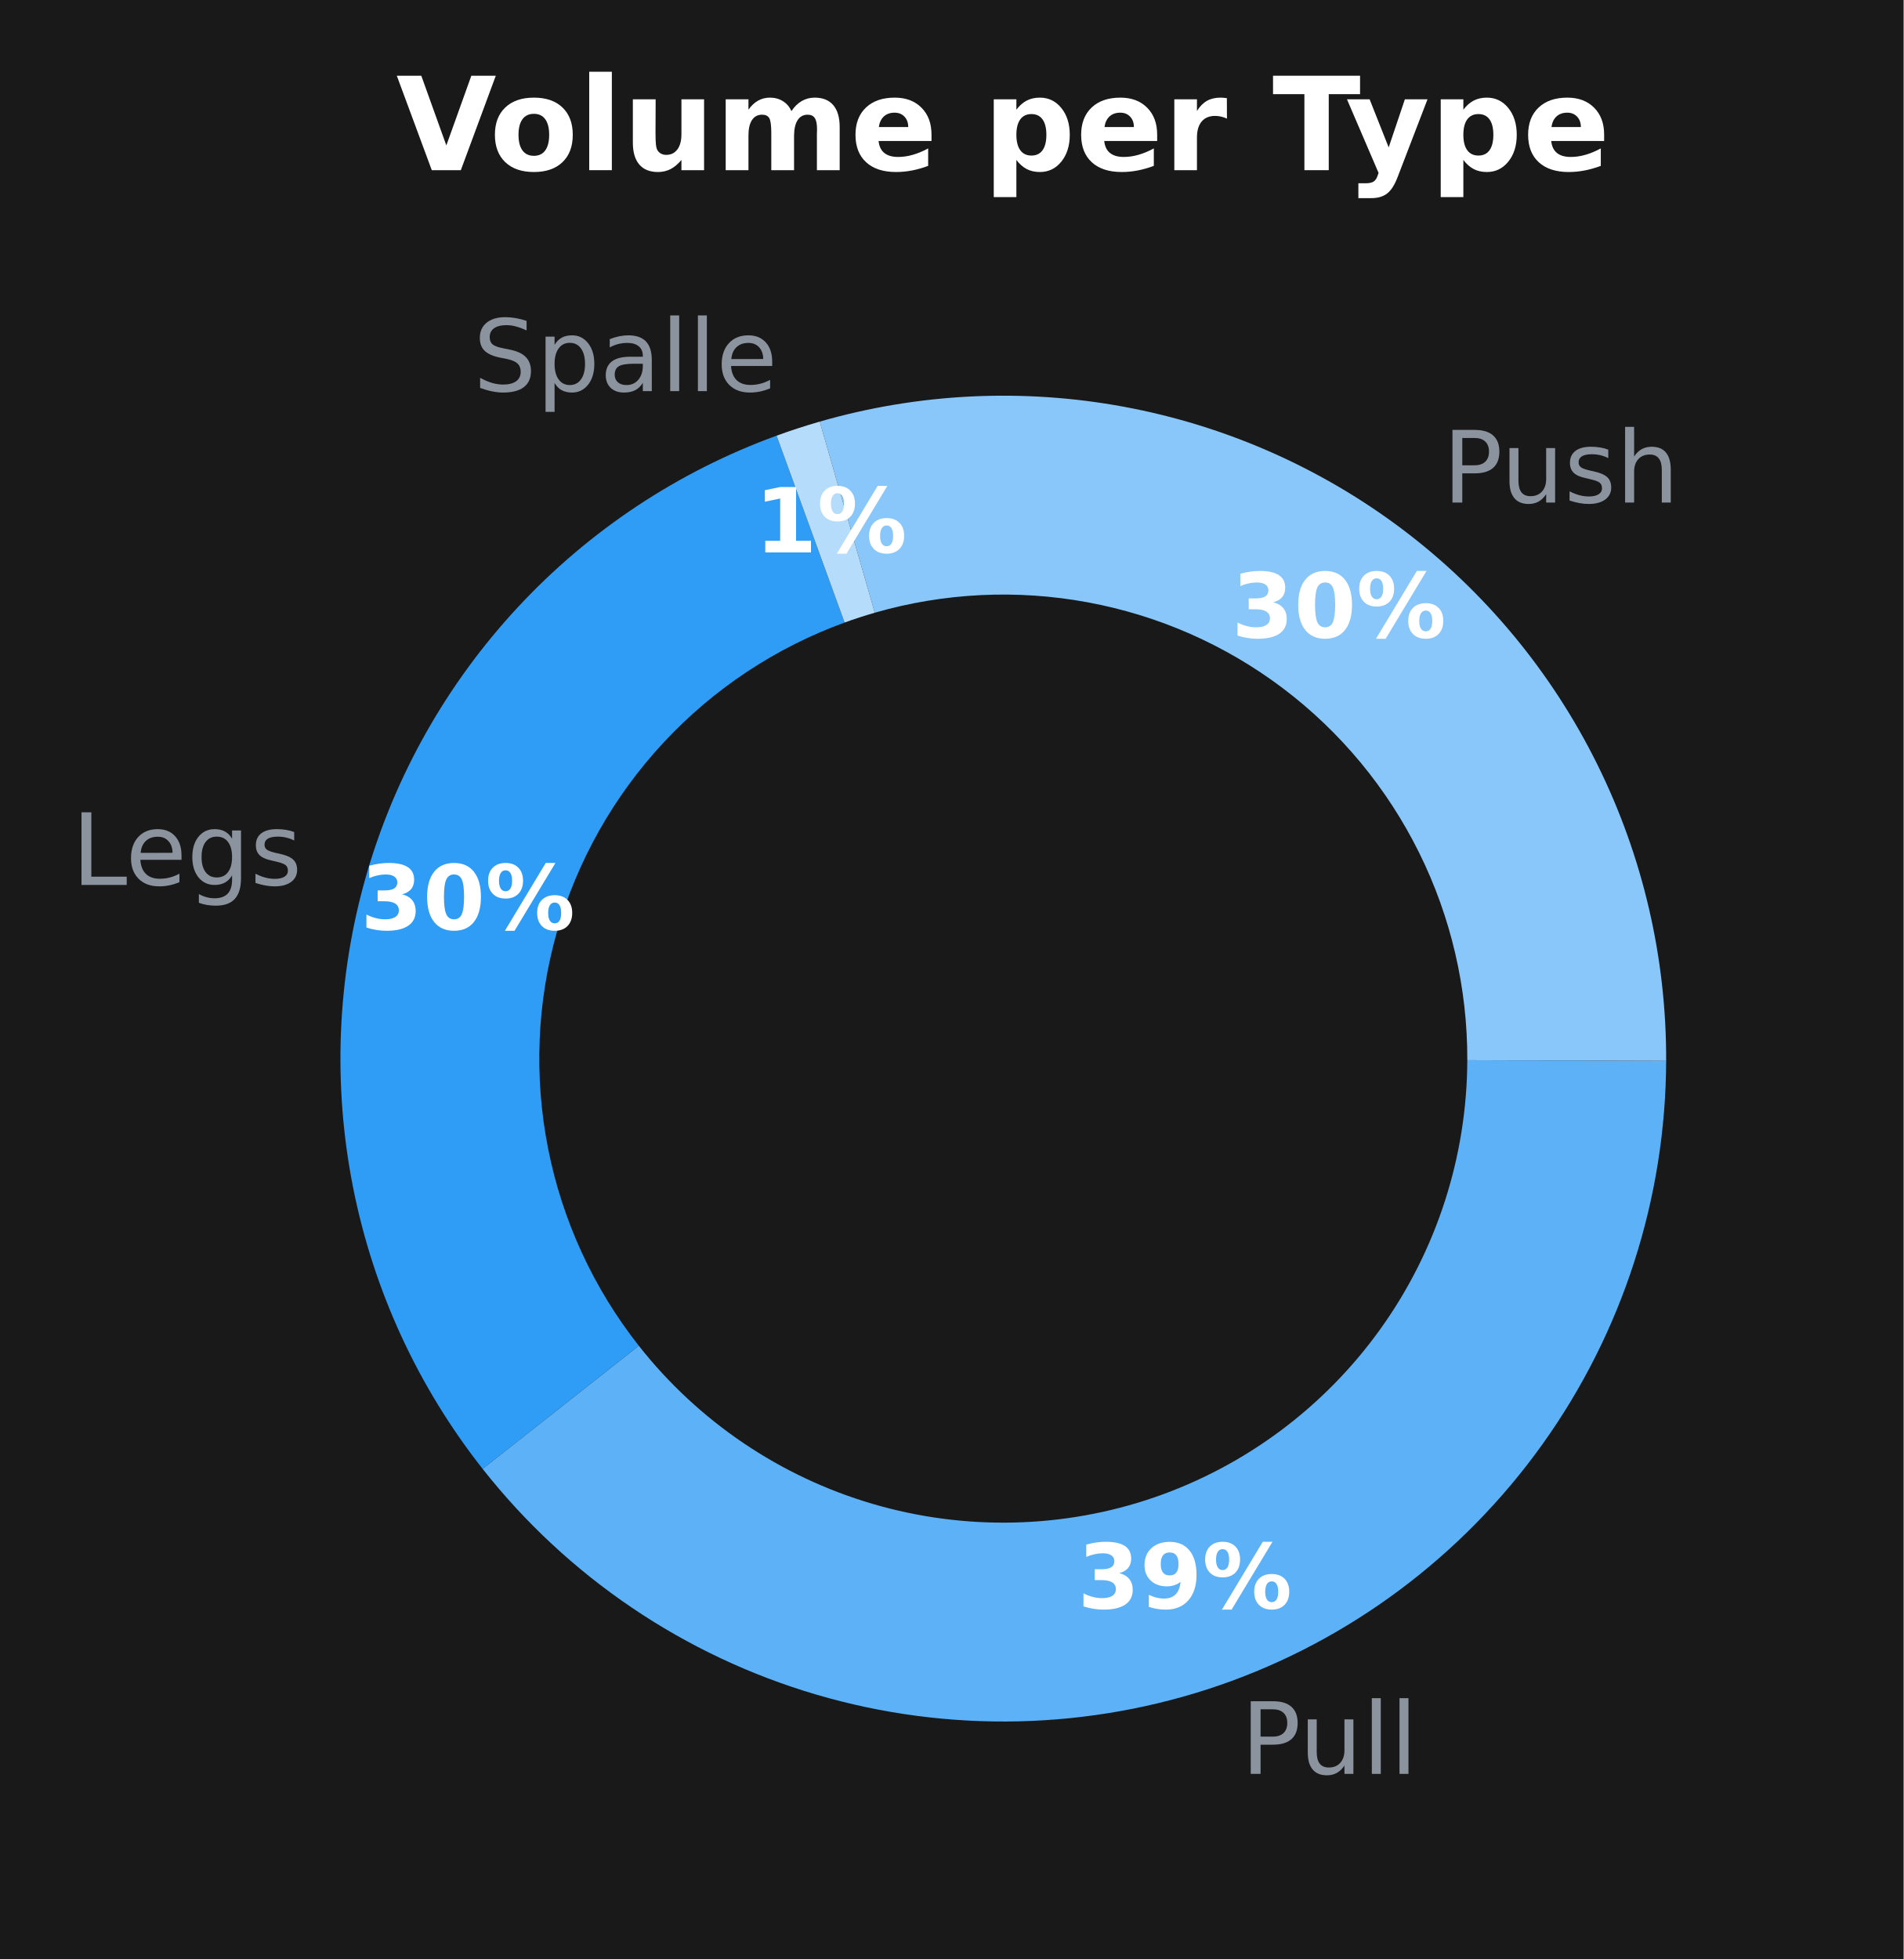
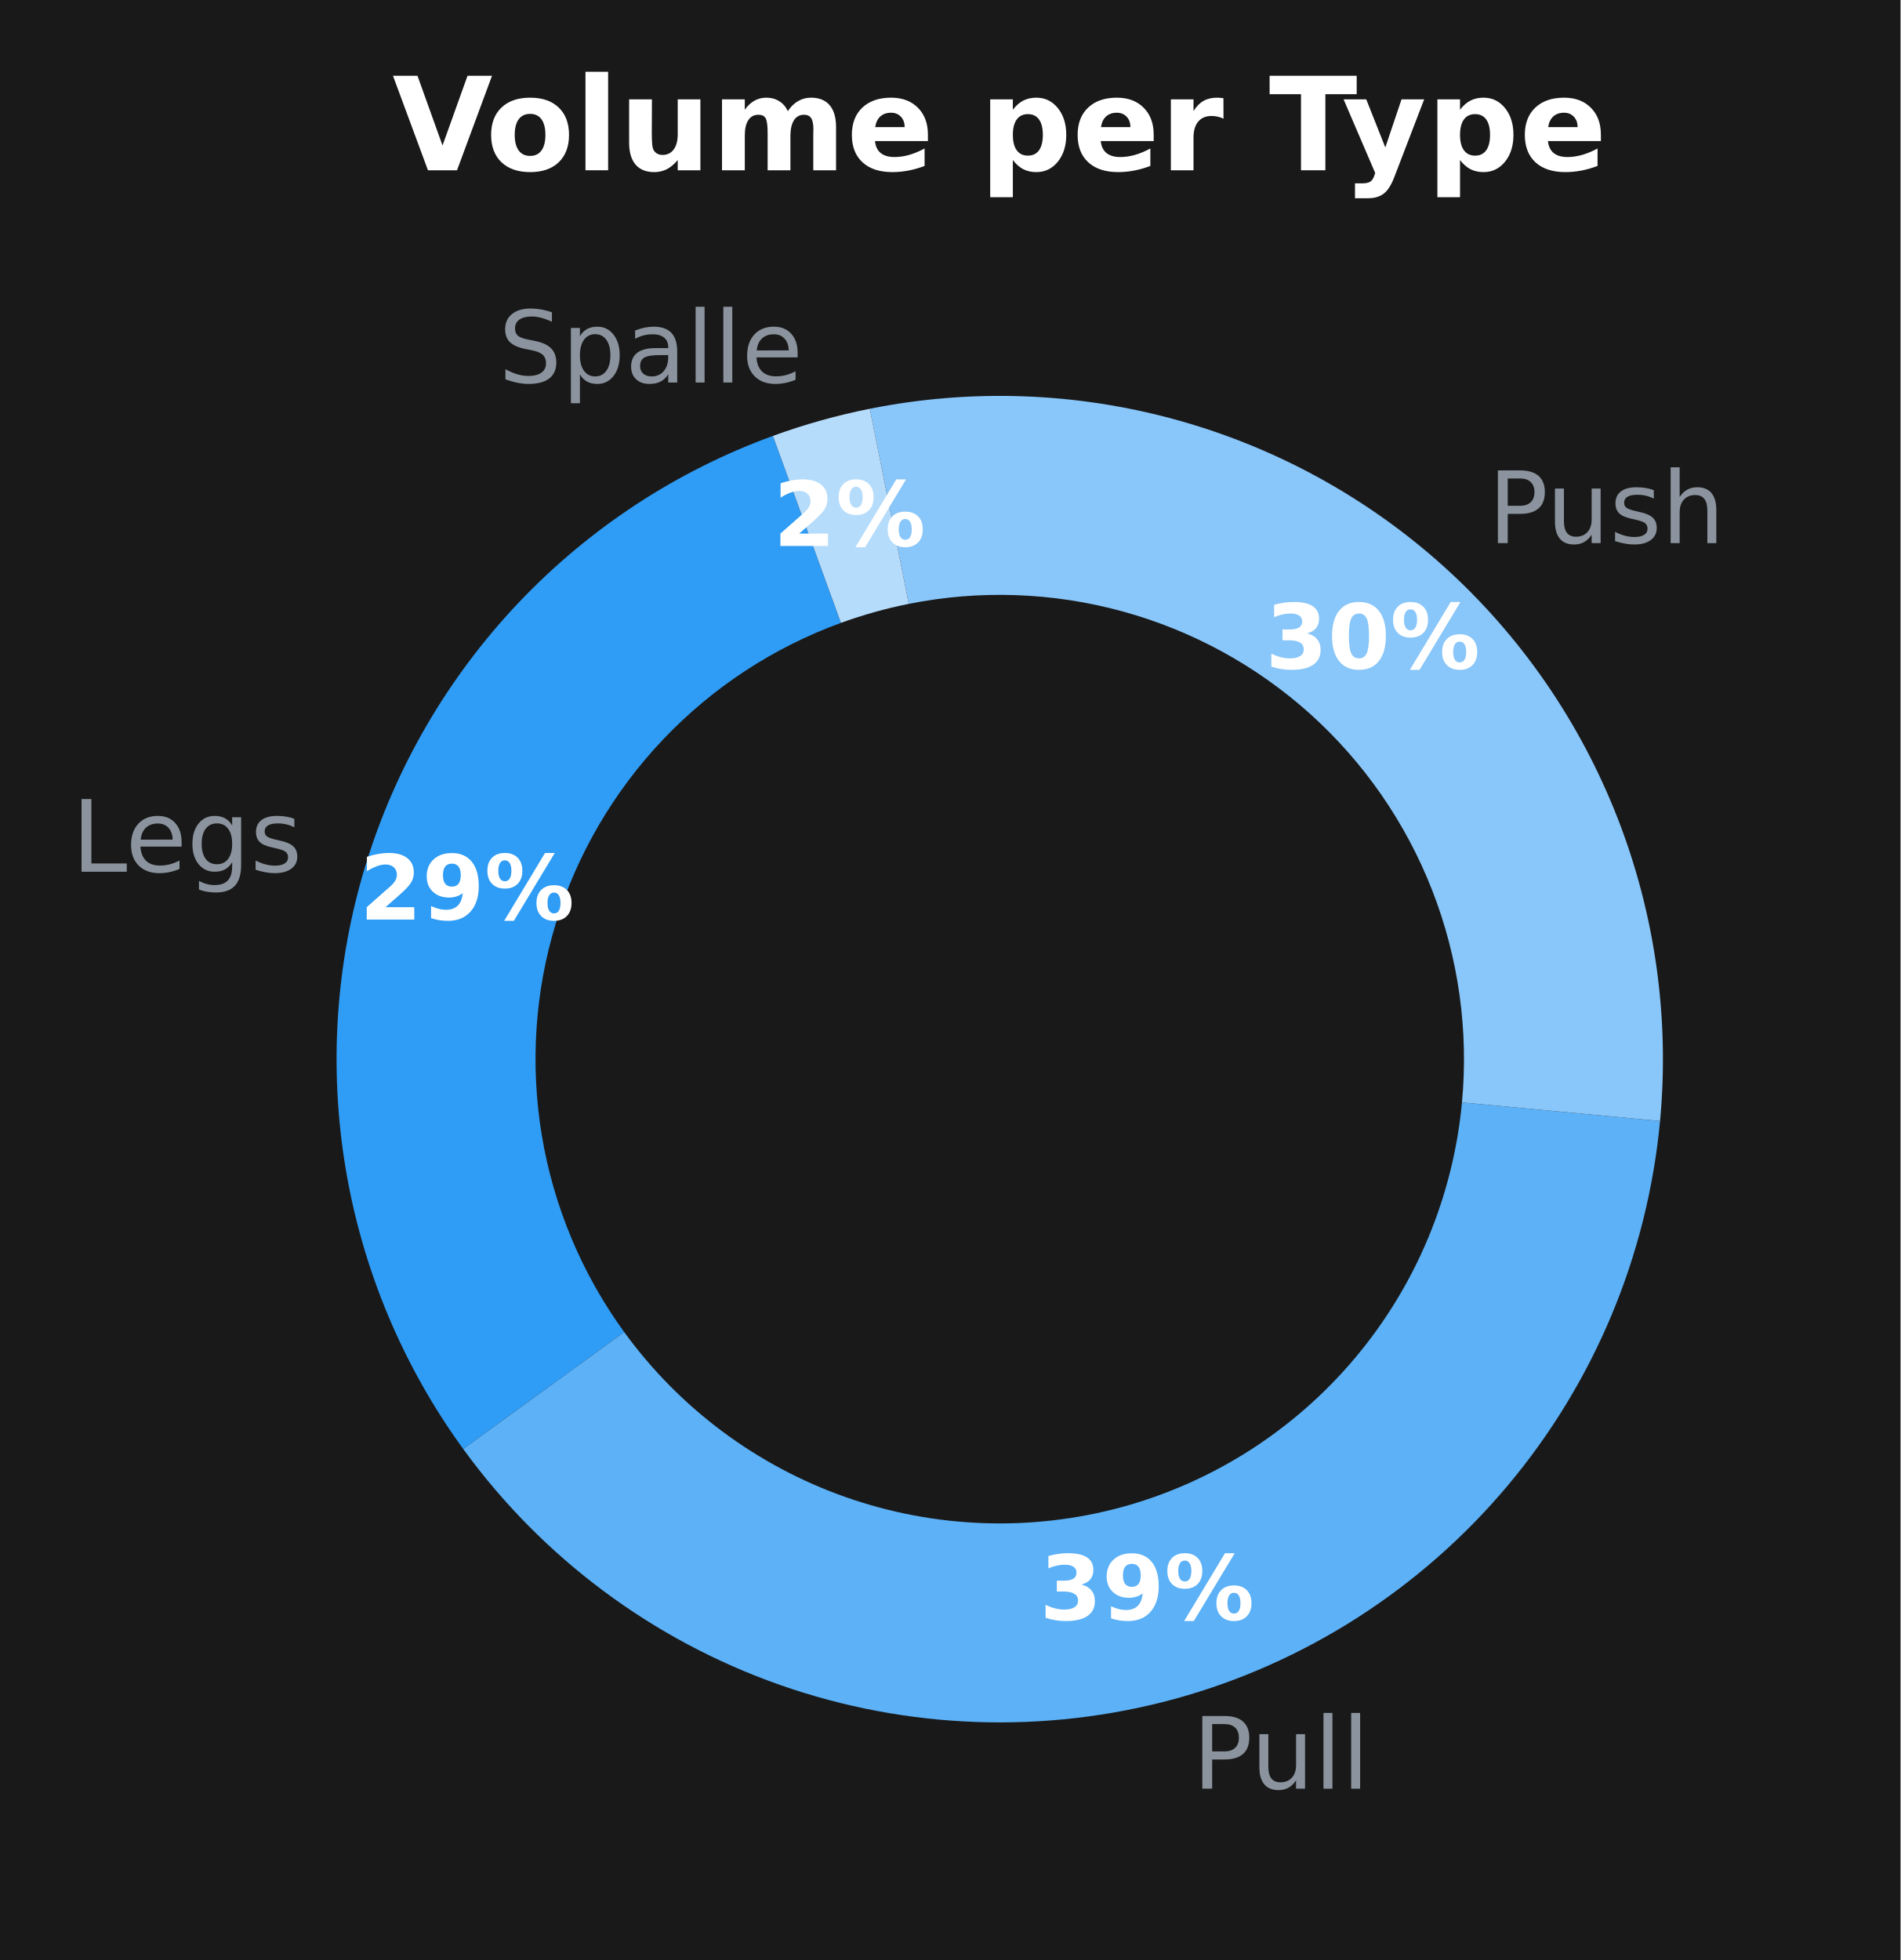
- <svg xmlns="http://www.w3.org/2000/svg" xmlns:xlink="http://www.w3.org/1999/xlink" width="191.055pt" height="196.598pt" viewBox="0 0 191.055 196.598" version="1.1">
+ <svg xmlns="http://www.w3.org/2000/svg" xmlns:xlink="http://www.w3.org/1999/xlink" width="190.651pt" height="196.598pt" viewBox="0 0 190.651 196.598" version="1.1">
  <defs>
    <style type="text/css">*{stroke-linejoin: round; stroke-linecap: butt}</style>
  </defs>
  <g id="figure_1">
    <g id="patch_1">
-       <path d="M 0 196.598  L 191.055 196.598  L 191.055 0  L 0 0  z " style="fill: #191919" />
+       <path d="M 0 196.598  L 190.651 196.598  L 190.651 0  L 0 0  z " style="fill: #191919" />
    </g>
    <g id="axes_1">
      <g id="patch_2">
-         <path d="M 77.941 43.722  C 68.054 47.321 59.161 53.214 51.993 60.916  C 44.825 68.618 39.586 77.912 36.707 88.032  C 33.827 98.152 33.39 108.812 35.429 119.134  C 37.469 129.456 41.928 139.148 48.44 147.413  L 64.116 135.06  C 59.558 129.275 56.437 122.491 55.009 115.265  C 53.581 108.04 53.888 100.578 55.903 93.494  C 57.919 86.41 61.586 79.904 66.604 74.513  C 71.621 69.121 77.847 64.996 84.767 62.477  z " style="fill: #2f9cf5" />
+         <path d="M 77.537 43.722  C 67.856 47.246 59.125 52.97 52.033 60.443  C 44.942 67.916 39.682 76.935 36.67 86.787  C 33.658 96.639 32.975 107.058 34.675 117.218  C 36.376 127.379 40.413 137.008 46.469 145.342  L 62.615 133.611  C 58.377 127.777 55.55 121.037 54.36 113.924  C 53.17 106.812 53.648 99.519 55.756 92.622  C 57.865 85.726 61.546 79.413 66.511 74.182  C 71.475 68.951 77.587 64.943 84.363 62.477  z " style="fill: #2f9cf5" />
      </g>
      <g id="patch_3">
-         <path d="M 48.44 147.413  C 56.985 158.257 68.698 166.178 81.944 170.069  C 95.191 173.96 109.327 173.633 122.38 169.133  C 135.432 164.633 146.766 156.179 154.8 144.95  C 162.834 133.722 167.177 120.266 167.223 106.459  L 147.264 106.393  C 147.232 116.058 144.192 125.477 138.569 133.337  C 132.945 141.197 125.011 147.114 115.874 150.264  C 106.737 153.415 96.843 153.644 87.57 150.92  C 78.297 148.196 70.098 142.651 64.116 135.06  z " style="fill: #5cb1f7" />
+         <path d="M 46.469 145.342  C 54.414 156.278 65.507 164.537 78.261 169.013  C 91.016 173.489 104.837 173.973 117.873 170.401  C 130.91 166.828 142.553 159.366 151.244 149.013  C 159.935 138.661 165.268 125.901 166.529 112.443  L 146.658 110.581  C 145.775 120.002 142.042 128.934 135.958 136.181  C 129.874 143.428 121.724 148.651 112.599 151.152  C 103.473 153.652 93.798 153.313 84.87 150.18  C 75.942 147.047 68.177 141.266 62.615 133.611  z " style="fill: #5cb1f7" />
      </g>
      <g id="patch_4">
-         <path d="M 167.223 106.459  C 167.257 96.131 164.886 85.935 160.297 76.682  C 155.708 67.428 149.027 59.369 140.785 53.146  C 132.542 46.922 122.962 42.702 112.806 40.822  C 102.65 38.941 92.194 39.452 82.27 42.312  L 87.797 61.49  C 94.745 59.488 102.064 59.13 109.173 60.447  C 116.282 61.763 122.988 64.716 128.758 69.073  C 134.528 73.43 139.204 79.071 142.417 85.548  C 145.629 92.026 147.289 99.163 147.264 106.393  z " style="fill: #89c6f9" />
+         <path d="M 166.529 112.443  C 167.496 102.122 166.037 91.716 162.27 82.059  C 158.502 72.402 152.529 63.758 144.829 56.818  C 137.129 49.878 127.912 44.833 117.916 42.087  C 107.92 39.341 97.42 38.968 87.255 41  L 91.166 60.571  C 98.281 59.149 105.632 59.41 112.629 61.332  C 119.625 63.255 126.077 66.786 131.468 71.644  C 136.858 76.502 141.039 82.553 143.676 89.313  C 146.313 96.073 147.334 103.357 146.658 110.581  z " style="fill: #89c6f9" />
      </g>
      <g id="patch_5">
-         <path d="M 82.27 42.312  C 81.541 42.523 80.815 42.745 80.094 42.98  C 79.372 43.215 78.654 43.463 77.941 43.722  L 84.767 62.477  C 85.267 62.295 85.769 62.122 86.274 61.958  C 86.779 61.793 87.287 61.637 87.797 61.49  z " style="fill: #b6dcfb" />
+         <path d="M 87.255 41  C 85.604 41.33 83.966 41.722 82.344 42.176  C 80.723 42.631 79.119 43.146 77.537 43.722  L 84.363 62.477  C 85.471 62.074 86.593 61.713 87.728 61.395  C 88.863 61.077 90.01 60.802 91.166 60.571  z " style="fill: #b6dcfb" />
      </g>
      <g id="matplotlib.axis_1" />
      <g id="matplotlib.axis_2" />
      <g id="text_1">
-         <g style="fill: #8b949e" transform="translate(7.2 88.80936) scale(0.1 -0.1)">
+         <g style="fill: #8b949e" transform="translate(7.2 87.43975) scale(0.1 -0.1)">
          <defs>
            <path id="DejaVuSans-2f" d="M 628 4666  L 1259 4666  L 1259 531  L 3531 531  L 3531 0  L 628 0  L 628 4666  z " transform="scale(0.015625)" />
            <path id="DejaVuSans-48" d="M 3597 1894  L 3597 1613  L 953 1613  Q 991 1019 1311 708  Q 1631 397 2203 397  Q 2534 397 2845 478  Q 3156 559 3463 722  L 3463 178  Q 3153 47 2828 -22  Q 2503 -91 2169 -91  Q 1331 -91 842 396  Q 353 884 353 1716  Q 353 2575 817 3079  Q 1281 3584 2069 3584  Q 2775 3584 3186 3129  Q 3597 2675 3597 1894  z M 3022 2063  Q 3016 2534 2758 2815  Q 2500 3097 2075 3097  Q 1594 3097 1305 2825  Q 1016 2553 972 2059  L 3022 2063  z " transform="scale(0.015625)" />
            <path id="DejaVuSans-4a" d="M 2906 1791  Q 2906 2416 2648 2759  Q 2391 3103 1925 3103  Q 1463 3103 1205 2759  Q 947 2416 947 1791  Q 947 1169 1205 825  Q 1463 481 1925 481  Q 2391 481 2648 825  Q 2906 1169 2906 1791  z M 3481 434  Q 3481 -459 3084 -895  Q 2688 -1331 1869 -1331  Q 1566 -1331 1297 -1286  Q 1028 -1241 775 -1147  L 775 -588  Q 1028 -725 1275 -790  Q 1522 -856 1778 -856  Q 2344 -856 2625 -561  Q 2906 -266 2906 331  L 2906 616  Q 2728 306 2450 153  Q 2172 0 1784 0  Q 1141 0 747 490  Q 353 981 353 1791  Q 353 2603 747 3093  Q 1141 3584 1784 3584  Q 2172 3584 2450 3431  Q 2728 3278 2906 2969  L 2906 3500  L 3481 3500  L 3481 434  z " transform="scale(0.015625)" />
            <path id="DejaVuSans-56" d="M 2834 3397  L 2834 2853  Q 2591 2978 2328 3040  Q 2066 3103 1784 3103  Q 1356 3103 1142 2972  Q 928 2841 928 2578  Q 928 2378 1081 2264  Q 1234 2150 1697 2047  L 1894 2003  Q 2506 1872 2764 1633  Q 3022 1394 3022 966  Q 3022 478 2636 193  Q 2250 -91 1575 -91  Q 1294 -91 989 -36  Q 684 19 347 128  L 347 722  Q 666 556 975 473  Q 1284 391 1588 391  Q 1994 391 2212 530  Q 2431 669 2431 922  Q 2431 1156 2273 1281  Q 2116 1406 1581 1522  L 1381 1569  Q 847 1681 609 1914  Q 372 2147 372 2553  Q 372 3047 722 3315  Q 1072 3584 1716 3584  Q 2034 3584 2315 3537  Q 2597 3491 2834 3397  z " transform="scale(0.015625)" />
          </defs>
          <use xlink:href="#DejaVuSans-2f" />
          <use xlink:href="#DejaVuSans-48" transform="translate(53.96875 0)" />
          <use xlink:href="#DejaVuSans-4a" transform="translate(115.5 0)" />
          <use xlink:href="#DejaVuSans-56" transform="translate(178.9844 0)" />
        </g>
      </g>
      <g id="text_2">
-         <g style="fill: #8b949e" transform="translate(124.5481 178.0203) scale(0.1 -0.1)">
+         <g style="fill: #8b949e" transform="translate(119.6314 179.4149) scale(0.1 -0.1)">
          <defs>
            <path id="DejaVuSans-33" d="M 1259 4147  L 1259 2394  L 2053 2394  Q 2494 2394 2734 2622  Q 2975 2850 2975 3272  Q 2975 3691 2734 3919  Q 2494 4147 2053 4147  L 1259 4147  z M 628 4666  L 2053 4666  Q 2838 4666 3239 4311  Q 3641 3956 3641 3272  Q 3641 2581 3239 2228  Q 2838 1875 2053 1875  L 1259 1875  L 1259 0  L 628 0  L 628 4666  z " transform="scale(0.015625)" />
            <path id="DejaVuSans-58" d="M 544 1381  L 544 3500  L 1119 3500  L 1119 1403  Q 1119 906 1312 657  Q 1506 409 1894 409  Q 2359 409 2629 706  Q 2900 1003 2900 1516  L 2900 3500  L 3475 3500  L 3475 0  L 2900 0  L 2900 538  Q 2691 219 2414 64  Q 2138 -91 1772 -91  Q 1169 -91 856 284  Q 544 659 544 1381  z M 1991 3584  L 1991 3584  z " transform="scale(0.015625)" />
            <path id="DejaVuSans-4f" d="M 603 4863  L 1178 4863  L 1178 0  L 603 0  L 603 4863  z " transform="scale(0.015625)" />
          </defs>
          <use xlink:href="#DejaVuSans-33" />
          <use xlink:href="#DejaVuSans-58" transform="translate(58.54688 0)" />
          <use xlink:href="#DejaVuSans-4f" transform="translate(121.9219 0)" />
          <use xlink:href="#DejaVuSans-4f" transform="translate(149.7031 0)" />
        </g>
      </g>
      <g id="text_3">
-         <g style="fill: #8b949e" transform="translate(144.7936 50.43432) scale(0.1 -0.1)">
+         <g style="fill: #8b949e" transform="translate(149.2828 54.47392) scale(0.1 -0.1)">
          <defs>
            <path id="DejaVuSans-4b" d="M 3513 2113  L 3513 0  L 2938 0  L 2938 2094  Q 2938 2591 2744 2837  Q 2550 3084 2163 3084  Q 1697 3084 1428 2787  Q 1159 2491 1159 1978  L 1159 0  L 581 0  L 581 4863  L 1159 4863  L 1159 2956  Q 1366 3272 1645 3428  Q 1925 3584 2291 3584  Q 2894 3584 3203 3211  Q 3513 2838 3513 2113  z " transform="scale(0.015625)" />
          </defs>
          <use xlink:href="#DejaVuSans-33" />
          <use xlink:href="#DejaVuSans-58" transform="translate(58.54688 0)" />
          <use xlink:href="#DejaVuSans-56" transform="translate(121.9219 0)" />
          <use xlink:href="#DejaVuSans-4b" transform="translate(174.0156 0)" />
        </g>
      </g>
      <g id="text_4">
-         <g style="fill: #8b949e" transform="translate(47.49896 39.25246) scale(0.1 -0.1)">
+         <g style="fill: #8b949e" transform="translate(50.0151 38.36828) scale(0.1 -0.1)">
          <defs>
            <path id="DejaVuSans-36" d="M 3425 4513  L 3425 3897  Q 3066 4069 2747 4153  Q 2428 4238 2131 4238  Q 1616 4238 1336 4038  Q 1056 3838 1056 3469  Q 1056 3159 1242 3001  Q 1428 2844 1947 2747  L 2328 2669  Q 3034 2534 3370 2195  Q 3706 1856 3706 1288  Q 3706 609 3251 259  Q 2797 -91 1919 -91  Q 1588 -91 1214 -16  Q 841 59 441 206  L 441 856  Q 825 641 1194 531  Q 1563 422 1919 422  Q 2459 422 2753 634  Q 3047 847 3047 1241  Q 3047 1584 2836 1778  Q 2625 1972 2144 2069  L 1759 2144  Q 1053 2284 737 2584  Q 422 2884 422 3419  Q 422 4038 858 4394  Q 1294 4750 2059 4750  Q 2388 4750 2728 4690  Q 3069 4631 3425 4513  z " transform="scale(0.015625)" />
            <path id="DejaVuSans-53" d="M 1159 525  L 1159 -1331  L 581 -1331  L 581 3500  L 1159 3500  L 1159 2969  Q 1341 3281 1617 3432  Q 1894 3584 2278 3584  Q 2916 3584 3314 3078  Q 3713 2572 3713 1747  Q 3713 922 3314 415  Q 2916 -91 2278 -91  Q 1894 -91 1617 61  Q 1341 213 1159 525  z M 3116 1747  Q 3116 2381 2855 2742  Q 2594 3103 2138 3103  Q 1681 3103 1420 2742  Q 1159 2381 1159 1747  Q 1159 1113 1420 752  Q 1681 391 2138 391  Q 2594 391 2855 752  Q 3116 1113 3116 1747  z " transform="scale(0.015625)" />
            <path id="DejaVuSans-44" d="M 2194 1759  Q 1497 1759 1228 1600  Q 959 1441 959 1056  Q 959 750 1161 570  Q 1363 391 1709 391  Q 2188 391 2477 730  Q 2766 1069 2766 1631  L 2766 1759  L 2194 1759  z M 3341 1997  L 3341 0  L 2766 0  L 2766 531  Q 2569 213 2275 61  Q 1981 -91 1556 -91  Q 1019 -91 701 211  Q 384 513 384 1019  Q 384 1609 779 1909  Q 1175 2209 1959 2209  L 2766 2209  L 2766 2266  Q 2766 2663 2505 2880  Q 2244 3097 1772 3097  Q 1472 3097 1187 3025  Q 903 2953 641 2809  L 641 3341  Q 956 3463 1253 3523  Q 1550 3584 1831 3584  Q 2591 3584 2966 3190  Q 3341 2797 3341 1997  z " transform="scale(0.015625)" />
          </defs>
          <use xlink:href="#DejaVuSans-36" />
          <use xlink:href="#DejaVuSans-53" transform="translate(63.48438 0)" />
          <use xlink:href="#DejaVuSans-44" transform="translate(126.9688 0)" />
          <use xlink:href="#DejaVuSans-4f" transform="translate(188.25 0)" />
          <use xlink:href="#DejaVuSans-4f" transform="translate(216.0312 0)" />
          <use xlink:href="#DejaVuSans-48" transform="translate(243.8125 0)" />
        </g>
      </g>
      <g id="text_5">
-         <g style="fill: #ffffff" transform="translate(36.17365 93.28308) scale(0.09 -0.09)">
+         <g style="fill: #ffffff" transform="translate(36.07812 92.23719) scale(0.09 -0.09)">
          <defs>
-             <path id="DejaVuSans-Bold-16" d="M 2981 2516  Q 3453 2394 3698 2092  Q 3944 1791 3944 1325  Q 3944 631 3412 270  Q 2881 -91 1863 -91  Q 1503 -91 1142 -33  Q 781 25 428 141  L 428 1069  Q 766 900 1098 814  Q 1431 728 1753 728  Q 2231 728 2486 893  Q 2741 1059 2741 1369  Q 2741 1688 2480 1852  Q 2219 2016 1709 2016  L 1228 2016  L 1228 2791  L 1734 2791  Q 2188 2791 2409 2933  Q 2631 3075 2631 3366  Q 2631 3634 2415 3781  Q 2200 3928 1806 3928  Q 1516 3928 1219 3862  Q 922 3797 628 3669  L 628 4550  Q 984 4650 1334 4700  Q 1684 4750 2022 4750  Q 2931 4750 3382 4451  Q 3834 4153 3834 3553  Q 3834 3144 3618 2883  Q 3403 2622 2981 2516  z " transform="scale(0.015625)" />
-             <path id="DejaVuSans-Bold-13" d="M 2944 2338  Q 2944 3213 2780 3570  Q 2616 3928 2228 3928  Q 1841 3928 1675 3570  Q 1509 3213 1509 2338  Q 1509 1453 1675 1090  Q 1841 728 2228 728  Q 2613 728 2778 1090  Q 2944 1453 2944 2338  z M 4147 2328  Q 4147 1169 3647 539  Q 3147 -91 2228 -91  Q 1306 -91 806 539  Q 306 1169 306 2328  Q 306 3491 806 4120  Q 1306 4750 2228 4750  Q 3147 4750 3647 4120  Q 4147 3491 4147 2328  z " transform="scale(0.015625)" />
+             <path id="DejaVuSans-Bold-15" d="M 1844 884  L 3897 884  L 3897 0  L 506 0  L 506 884  L 2209 2388  Q 2438 2594 2547 2791  Q 2656 2988 2656 3200  Q 2656 3528 2436 3728  Q 2216 3928 1850 3928  Q 1569 3928 1234 3808  Q 900 3688 519 3450  L 519 4475  Q 925 4609 1322 4679  Q 1719 4750 2100 4750  Q 2938 4750 3402 4381  Q 3866 4013 3866 3353  Q 3866 2972 3669 2642  Q 3472 2313 2841 1759  L 1844 884  z " transform="scale(0.015625)" />
+             <path id="DejaVuSans-Bold-1c" d="M 641 103  L 641 966  Q 928 831 1190 764  Q 1453 697 1709 697  Q 2247 697 2547 995  Q 2847 1294 2900 1881  Q 2688 1725 2447 1647  Q 2206 1569 1925 1569  Q 1209 1569 770 1986  Q 331 2403 331 3084  Q 331 3838 820 4291  Q 1309 4744 2131 4744  Q 3044 4744 3544 4128  Q 4044 3513 4044 2388  Q 4044 1231 3459 570  Q 2875 -91 1856 -91  Q 1528 -91 1228 -42  Q 928 6 641 103  z M 2125 2350  Q 2441 2350 2600 2554  Q 2759 2759 2759 3169  Q 2759 3575 2600 3781  Q 2441 3988 2125 3988  Q 1809 3988 1650 3781  Q 1491 3575 1491 3169  Q 1491 2759 1650 2554  Q 1809 2350 2125 2350  z " transform="scale(0.015625)" />
            <path id="DejaVuSans-Bold-8" d="M 4959 1925  Q 4738 1925 4616 1733  Q 4494 1541 4494 1184  Q 4494 825 4614 633  Q 4734 441 4959 441  Q 5184 441 5303 633  Q 5422 825 5422 1184  Q 5422 1541 5301 1733  Q 5181 1925 4959 1925  z M 4959 2450  Q 5541 2450 5875 2112  Q 6209 1775 6209 1184  Q 6209 594 5875 251  Q 5541 -91 4959 -91  Q 4378 -91 4042 251  Q 3706 594 3706 1184  Q 3706 1772 4042 2111  Q 4378 2450 4959 2450  z M 2094 -91  L 1403 -91  L 4319 4750  L 5013 4750  L 2094 -91  z M 1453 4750  Q 2034 4750 2367 4411  Q 2700 4072 2700 3481  Q 2700 2891 2367 2550  Q 2034 2209 1453 2209  Q 872 2209 539 2550  Q 206 2891 206 3481  Q 206 4072 539 4411  Q 872 4750 1453 4750  z M 1453 4225  Q 1228 4225 1106 4031  Q 984 3838 984 3481  Q 984 3122 1106 2926  Q 1228 2731 1453 2731  Q 1678 2731 1798 2926  Q 1919 3122 1919 3481  Q 1919 3838 1797 4031  Q 1675 4225 1453 4225  z " transform="scale(0.015625)" />
          </defs>
-           <use xlink:href="#DejaVuSans-Bold-16" />
-           <use xlink:href="#DejaVuSans-Bold-13" transform="translate(69.57812 0)" />
+           <use xlink:href="#DejaVuSans-Bold-15" />
+           <use xlink:href="#DejaVuSans-Bold-1c" transform="translate(69.57812 0)" />
          <use xlink:href="#DejaVuSans-Bold-8" transform="translate(139.1562 0)" />
        </g>
      </g>
      <g id="text_6">
-         <g style="fill: #ffffff" transform="translate(108.1389 161.4075) scale(0.09 -0.09)">
+         <g style="fill: #ffffff" transform="translate(104.2889 162.4725) scale(0.09 -0.09)">
          <defs>
-             <path id="DejaVuSans-Bold-1c" d="M 641 103  L 641 966  Q 928 831 1190 764  Q 1453 697 1709 697  Q 2247 697 2547 995  Q 2847 1294 2900 1881  Q 2688 1725 2447 1647  Q 2206 1569 1925 1569  Q 1209 1569 770 1986  Q 331 2403 331 3084  Q 331 3838 820 4291  Q 1309 4744 2131 4744  Q 3044 4744 3544 4128  Q 4044 3513 4044 2388  Q 4044 1231 3459 570  Q 2875 -91 1856 -91  Q 1528 -91 1228 -42  Q 928 6 641 103  z M 2125 2350  Q 2441 2350 2600 2554  Q 2759 2759 2759 3169  Q 2759 3575 2600 3781  Q 2441 3988 2125 3988  Q 1809 3988 1650 3781  Q 1491 3575 1491 3169  Q 1491 2759 1650 2554  Q 1809 2350 2125 2350  z " transform="scale(0.015625)" />
+             <path id="DejaVuSans-Bold-16" d="M 2981 2516  Q 3453 2394 3698 2092  Q 3944 1791 3944 1325  Q 3944 631 3412 270  Q 2881 -91 1863 -91  Q 1503 -91 1142 -33  Q 781 25 428 141  L 428 1069  Q 766 900 1098 814  Q 1431 728 1753 728  Q 2231 728 2486 893  Q 2741 1059 2741 1369  Q 2741 1688 2480 1852  Q 2219 2016 1709 2016  L 1228 2016  L 1228 2791  L 1734 2791  Q 2188 2791 2409 2933  Q 2631 3075 2631 3366  Q 2631 3634 2415 3781  Q 2200 3928 1806 3928  Q 1516 3928 1219 3862  Q 922 3797 628 3669  L 628 4550  Q 984 4650 1334 4700  Q 1684 4750 2022 4750  Q 2931 4750 3382 4451  Q 3834 4153 3834 3553  Q 3834 3144 3618 2883  Q 3403 2622 2981 2516  z " transform="scale(0.015625)" />
          </defs>
          <use xlink:href="#DejaVuSans-Bold-16" />
          <use xlink:href="#DejaVuSans-Bold-1c" transform="translate(69.57812 0)" />
          <use xlink:href="#DejaVuSans-Bold-8" transform="translate(139.1562 0)" />
        </g>
      </g>
      <g id="text_7">
-         <g style="fill: #ffffff" transform="translate(123.5992 63.9782) scale(0.09 -0.09)">
+         <g style="fill: #ffffff" transform="translate(126.9317 67.06299) scale(0.09 -0.09)">
+           <defs>
+             <path id="DejaVuSans-Bold-13" d="M 2944 2338  Q 2944 3213 2780 3570  Q 2616 3928 2228 3928  Q 1841 3928 1675 3570  Q 1509 3213 1509 2338  Q 1509 1453 1675 1090  Q 1841 728 2228 728  Q 2613 728 2778 1090  Q 2944 1453 2944 2338  z M 4147 2328  Q 4147 1169 3647 539  Q 3147 -91 2228 -91  Q 1306 -91 806 539  Q 306 1169 306 2328  Q 306 3491 806 4120  Q 1306 4750 2228 4750  Q 3147 4750 3647 4120  Q 4147 3491 4147 2328  z " transform="scale(0.015625)" />
+           </defs>
          <use xlink:href="#DejaVuSans-Bold-16" />
          <use xlink:href="#DejaVuSans-Bold-13" transform="translate(69.57812 0)" />
          <use xlink:href="#DejaVuSans-Bold-8" transform="translate(139.1562 0)" />
        </g>
      </g>
      <g id="text_8">
-         <g style="fill: #ffffff" transform="translate(75.74961 55.43932) scale(0.09 -0.09)">
-           <defs>
-             <path id="DejaVuSans-Bold-14" d="M 750 831  L 1813 831  L 1813 3847  L 722 3622  L 722 4441  L 1806 4666  L 2950 4666  L 2950 831  L 4013 831  L 4013 0  L 750 0  L 750 831  z " transform="scale(0.015625)" />
-           </defs>
-           <use xlink:href="#DejaVuSans-Bold-14" />
+         <g style="fill: #ffffff" transform="translate(77.5755 54.76413) scale(0.09 -0.09)">
+           <use xlink:href="#DejaVuSans-Bold-15" />
          <use xlink:href="#DejaVuSans-Bold-8" transform="translate(69.57812 0)" />
        </g>
      </g>
      <g id="text_9">
-         <g style="fill: #ffffff" transform="translate(39.76273 17.07797) scale(0.13 -0.13)">
+         <g style="fill: #ffffff" transform="translate(39.35858 17.07797) scale(0.13 -0.13)">
          <defs>
            <path id="DejaVuSans-Bold-39" d="M 31 4666  L 1241 4666  L 2478 1222  L 3713 4666  L 4922 4666  L 3194 0  L 1759 0  L 31 4666  z " transform="scale(0.015625)" />
            <path id="DejaVuSans-Bold-52" d="M 2203 2784  Q 1831 2784 1636 2517  Q 1441 2250 1441 1747  Q 1441 1244 1636 976  Q 1831 709 2203 709  Q 2569 709 2762 976  Q 2956 1244 2956 1747  Q 2956 2250 2762 2517  Q 2569 2784 2203 2784  z M 2203 3584  Q 3106 3584 3614 3096  Q 4122 2609 4122 1747  Q 4122 884 3614 396  Q 3106 -91 2203 -91  Q 1297 -91 786 396  Q 275 884 275 1747  Q 275 2609 786 3096  Q 1297 3584 2203 3584  z " transform="scale(0.015625)" />
            <path id="DejaVuSans-Bold-4f" d="M 538 4863  L 1656 4863  L 1656 0  L 538 0  L 538 4863  z " transform="scale(0.015625)" />
            <path id="DejaVuSans-Bold-58" d="M 500 1363  L 500 3500  L 1625 3500  L 1625 3150  Q 1625 2866 1622 2436  Q 1619 2006 1619 1863  Q 1619 1441 1641 1255  Q 1663 1069 1716 984  Q 1784 875 1895 815  Q 2006 756 2150 756  Q 2500 756 2700 1025  Q 2900 1294 2900 1772  L 2900 3500  L 4019 3500  L 4019 0  L 2900 0  L 2900 506  Q 2647 200 2364 54  Q 2081 -91 1741 -91  Q 1134 -91 817 281  Q 500 653 500 1363  z " transform="scale(0.015625)" />
            <path id="DejaVuSans-Bold-50" d="M 3781 2919  Q 3994 3244 4286 3414  Q 4578 3584 4928 3584  Q 5531 3584 5847 3212  Q 6163 2841 6163 2131  L 6163 0  L 5038 0  L 5038 1825  Q 5041 1866 5042 1909  Q 5044 1953 5044 2034  Q 5044 2406 4934 2573  Q 4825 2741 4581 2741  Q 4263 2741 4089 2478  Q 3916 2216 3909 1719  L 3909 0  L 2784 0  L 2784 1825  Q 2784 2406 2684 2573  Q 2584 2741 2328 2741  Q 2006 2741 1831 2477  Q 1656 2213 1656 1722  L 1656 0  L 531 0  L 531 3500  L 1656 3500  L 1656 2988  Q 1863 3284 2130 3434  Q 2397 3584 2719 3584  Q 3081 3584 3359 3409  Q 3638 3234 3781 2919  z " transform="scale(0.015625)" />
            <path id="DejaVuSans-Bold-48" d="M 4031 1759  L 4031 1441  L 1416 1441  Q 1456 1047 1700 850  Q 1944 653 2381 653  Q 2734 653 3104 758  Q 3475 863 3866 1075  L 3866 213  Q 3469 63 3072 -14  Q 2675 -91 2278 -91  Q 1328 -91 801 392  Q 275 875 275 1747  Q 275 2603 792 3093  Q 1309 3584 2216 3584  Q 3041 3584 3536 3087  Q 4031 2591 4031 1759  z M 2881 2131  Q 2881 2450 2695 2645  Q 2509 2841 2209 2841  Q 1884 2841 1681 2658  Q 1478 2475 1428 2131  L 2881 2131  z " transform="scale(0.015625)" />
            <path id="DejaVuSans-Bold-3" transform="scale(0.015625)" />
            <path id="DejaVuSans-Bold-53" d="M 1656 506  L 1656 -1331  L 538 -1331  L 538 3500  L 1656 3500  L 1656 2988  Q 1888 3294 2169 3439  Q 2450 3584 2816 3584  Q 3463 3584 3878 3070  Q 4294 2556 4294 1747  Q 4294 938 3878 423  Q 3463 -91 2816 -91  Q 2450 -91 2169 54  Q 1888 200 1656 506  z M 2400 2772  Q 2041 2772 1848 2508  Q 1656 2244 1656 1747  Q 1656 1250 1848 986  Q 2041 722 2400 722  Q 2759 722 2948 984  Q 3138 1247 3138 1747  Q 3138 2247 2948 2509  Q 2759 2772 2400 2772  z " transform="scale(0.015625)" />
            <path id="DejaVuSans-Bold-55" d="M 3138 2547  Q 2991 2616 2845 2648  Q 2700 2681 2553 2681  Q 2122 2681 1889 2404  Q 1656 2128 1656 1613  L 1656 0  L 538 0  L 538 3500  L 1656 3500  L 1656 2925  Q 1872 3269 2151 3426  Q 2431 3584 2822 3584  Q 2878 3584 2943 3579  Q 3009 3575 3134 3559  L 3138 2547  z " transform="scale(0.015625)" />
            <path id="DejaVuSans-Bold-37" d="M 31 4666  L 4331 4666  L 4331 3756  L 2784 3756  L 2784 0  L 1581 0  L 1581 3756  L 31 3756  L 31 4666  z " transform="scale(0.015625)" />
            <path id="DejaVuSans-Bold-5c" d="M 78 3500  L 1197 3500  L 2138 1125  L 2938 3500  L 4056 3500  L 2584 -331  Q 2363 -916 2067 -1148  Q 1772 -1381 1288 -1381  L 641 -1381  L 641 -647  L 991 -647  Q 1275 -647 1404 -556  Q 1534 -466 1606 -231  L 1638 -134  L 78 3500  z " transform="scale(0.015625)" />
          </defs>
          <use xlink:href="#DejaVuSans-Bold-39" />
          <use xlink:href="#DejaVuSans-Bold-52" transform="translate(71.92188 0)" />
          <use xlink:href="#DejaVuSans-Bold-4f" transform="translate(140.625 0)" />
          <use xlink:href="#DejaVuSans-Bold-58" transform="translate(174.9062 0)" />
          <use xlink:href="#DejaVuSans-Bold-50" transform="translate(246.0938 0)" />
          <use xlink:href="#DejaVuSans-Bold-48" transform="translate(350.2969 0)" />
          <use xlink:href="#DejaVuSans-Bold-3" transform="translate(418.125 0)" />
          <use xlink:href="#DejaVuSans-Bold-53" transform="translate(452.9375 0)" />
          <use xlink:href="#DejaVuSans-Bold-48" transform="translate(524.5156 0)" />
          <use xlink:href="#DejaVuSans-Bold-55" transform="translate(592.3438 0)" />
          <use xlink:href="#DejaVuSans-Bold-3" transform="translate(641.6562 0)" />
          <use xlink:href="#DejaVuSans-Bold-37" transform="translate(676.4688 0)" />
          <use xlink:href="#DejaVuSans-Bold-5c" transform="translate(732.8281 0)" />
          <use xlink:href="#DejaVuSans-Bold-53" transform="translate(798.0156 0)" />
          <use xlink:href="#DejaVuSans-Bold-48" transform="translate(869.5938 0)" />
        </g>
      </g>
    </g>
  </g>
</svg>
